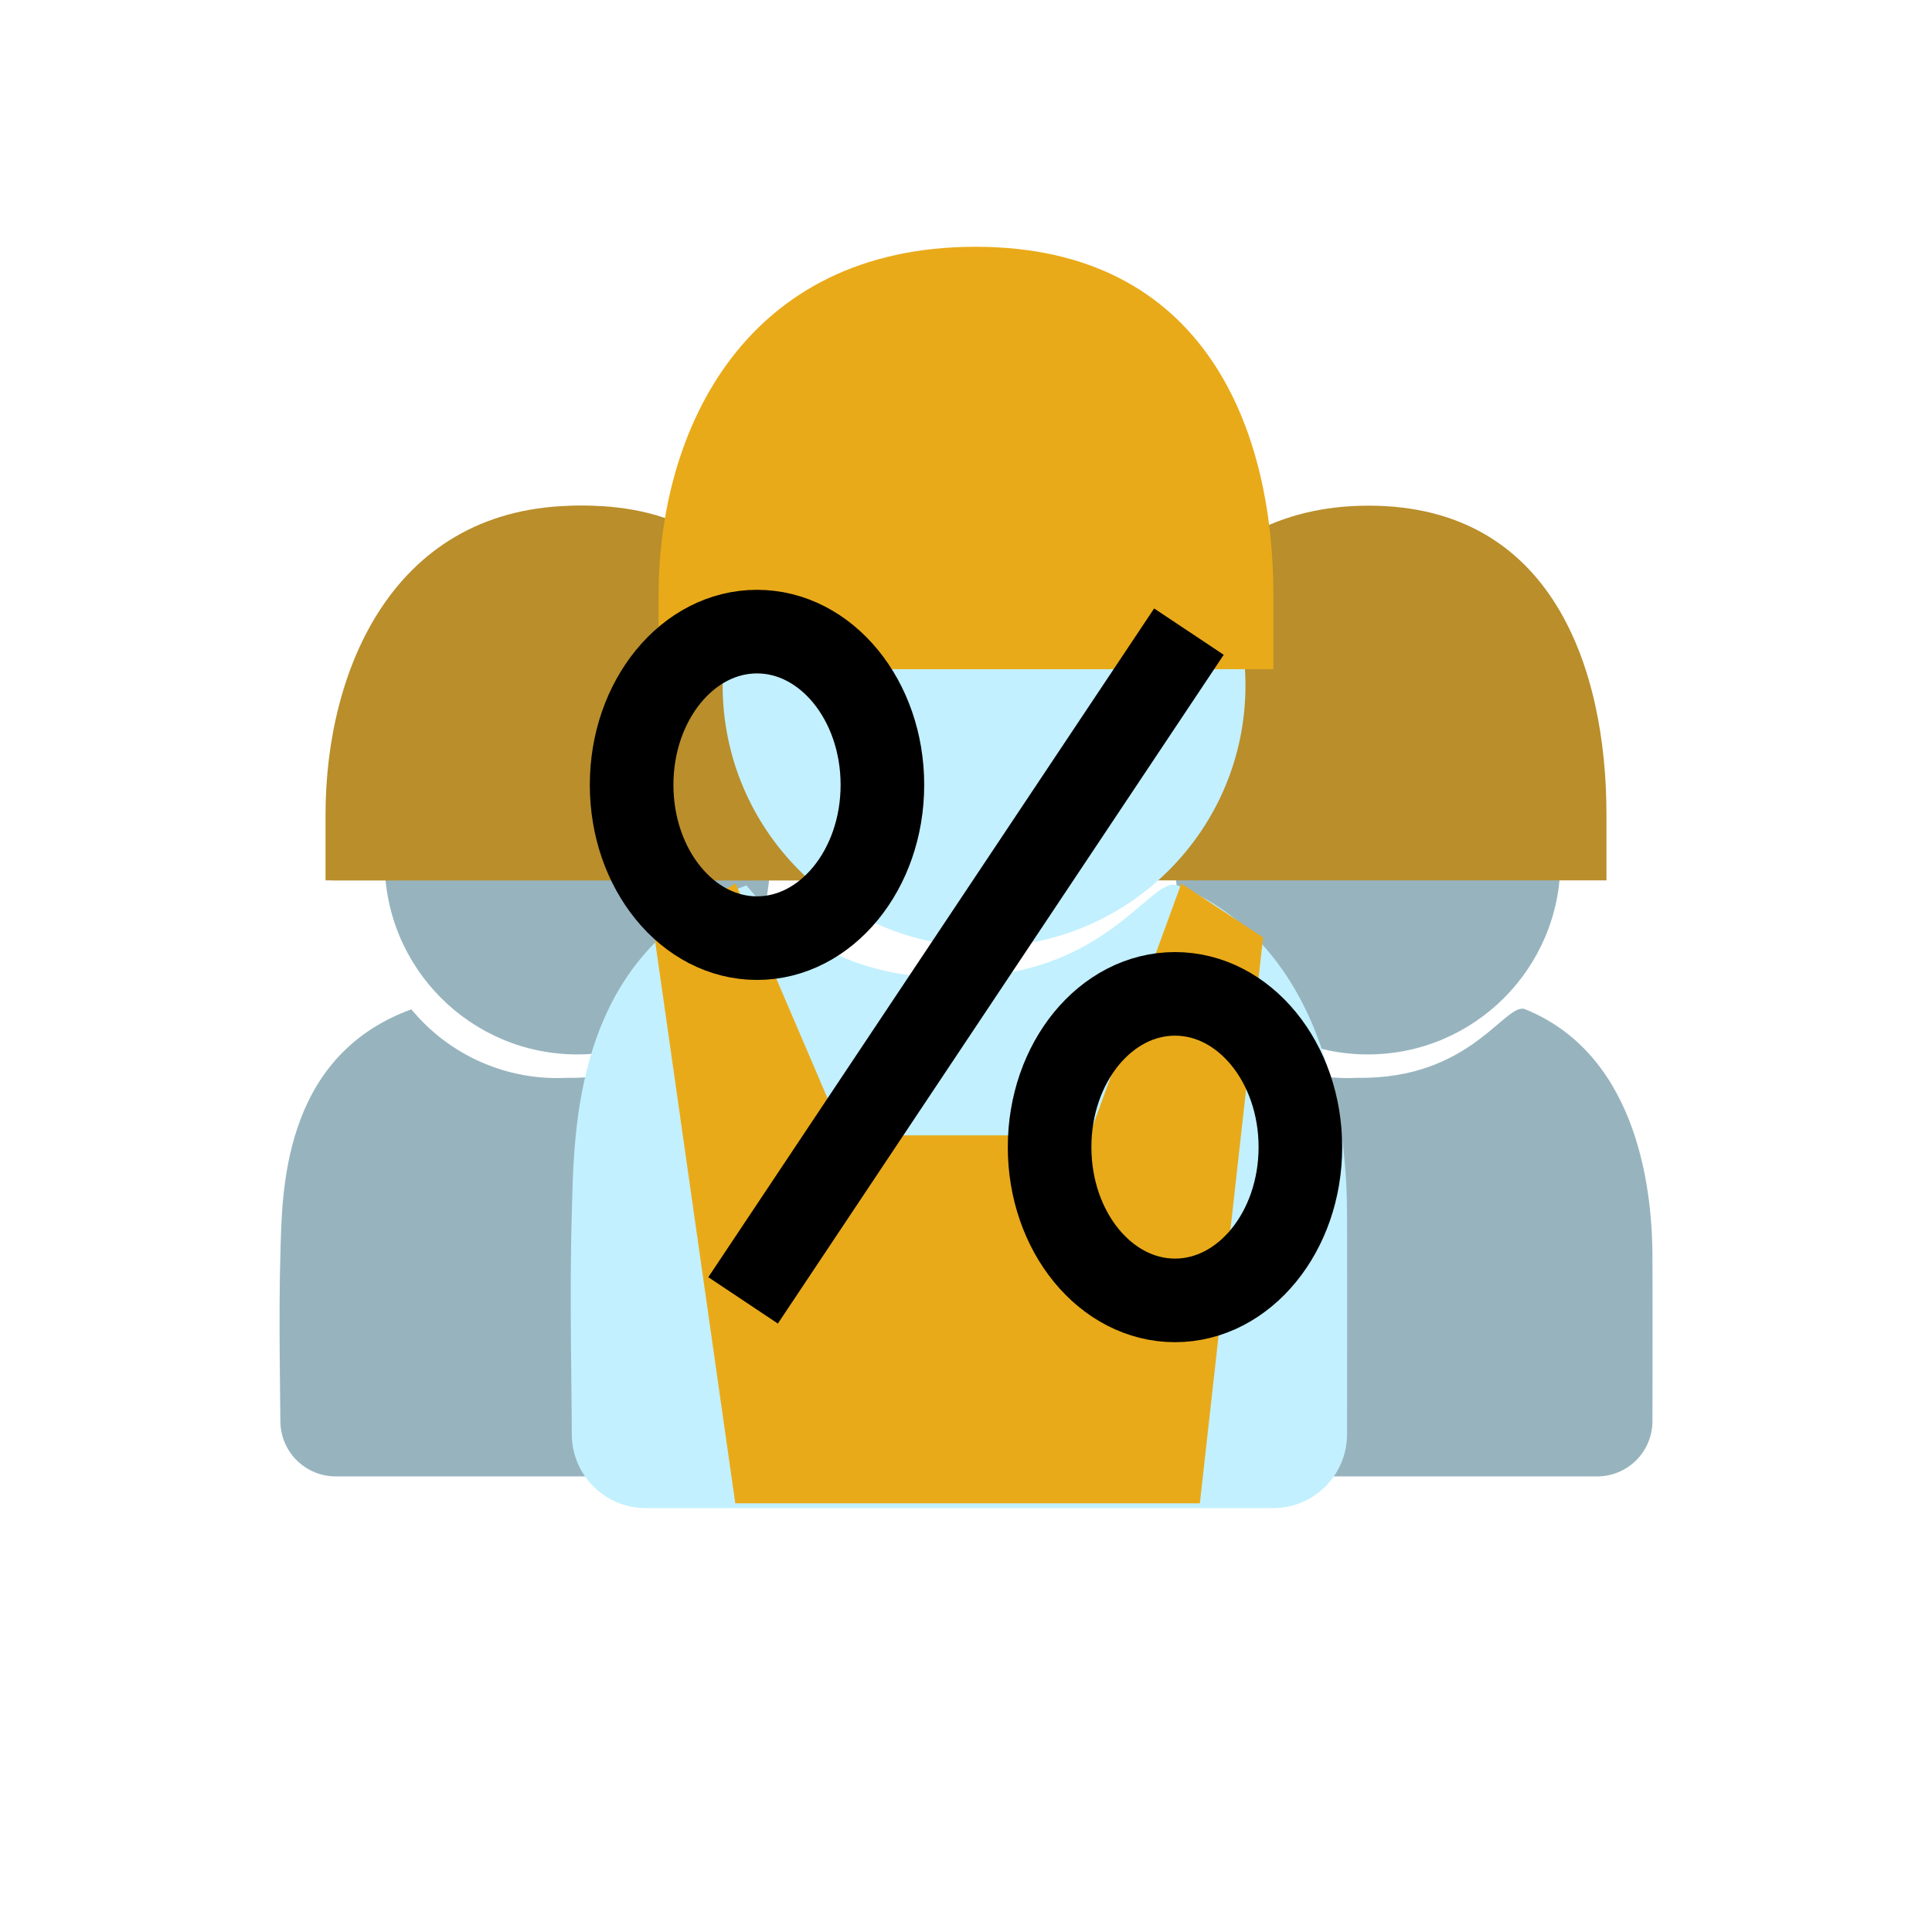
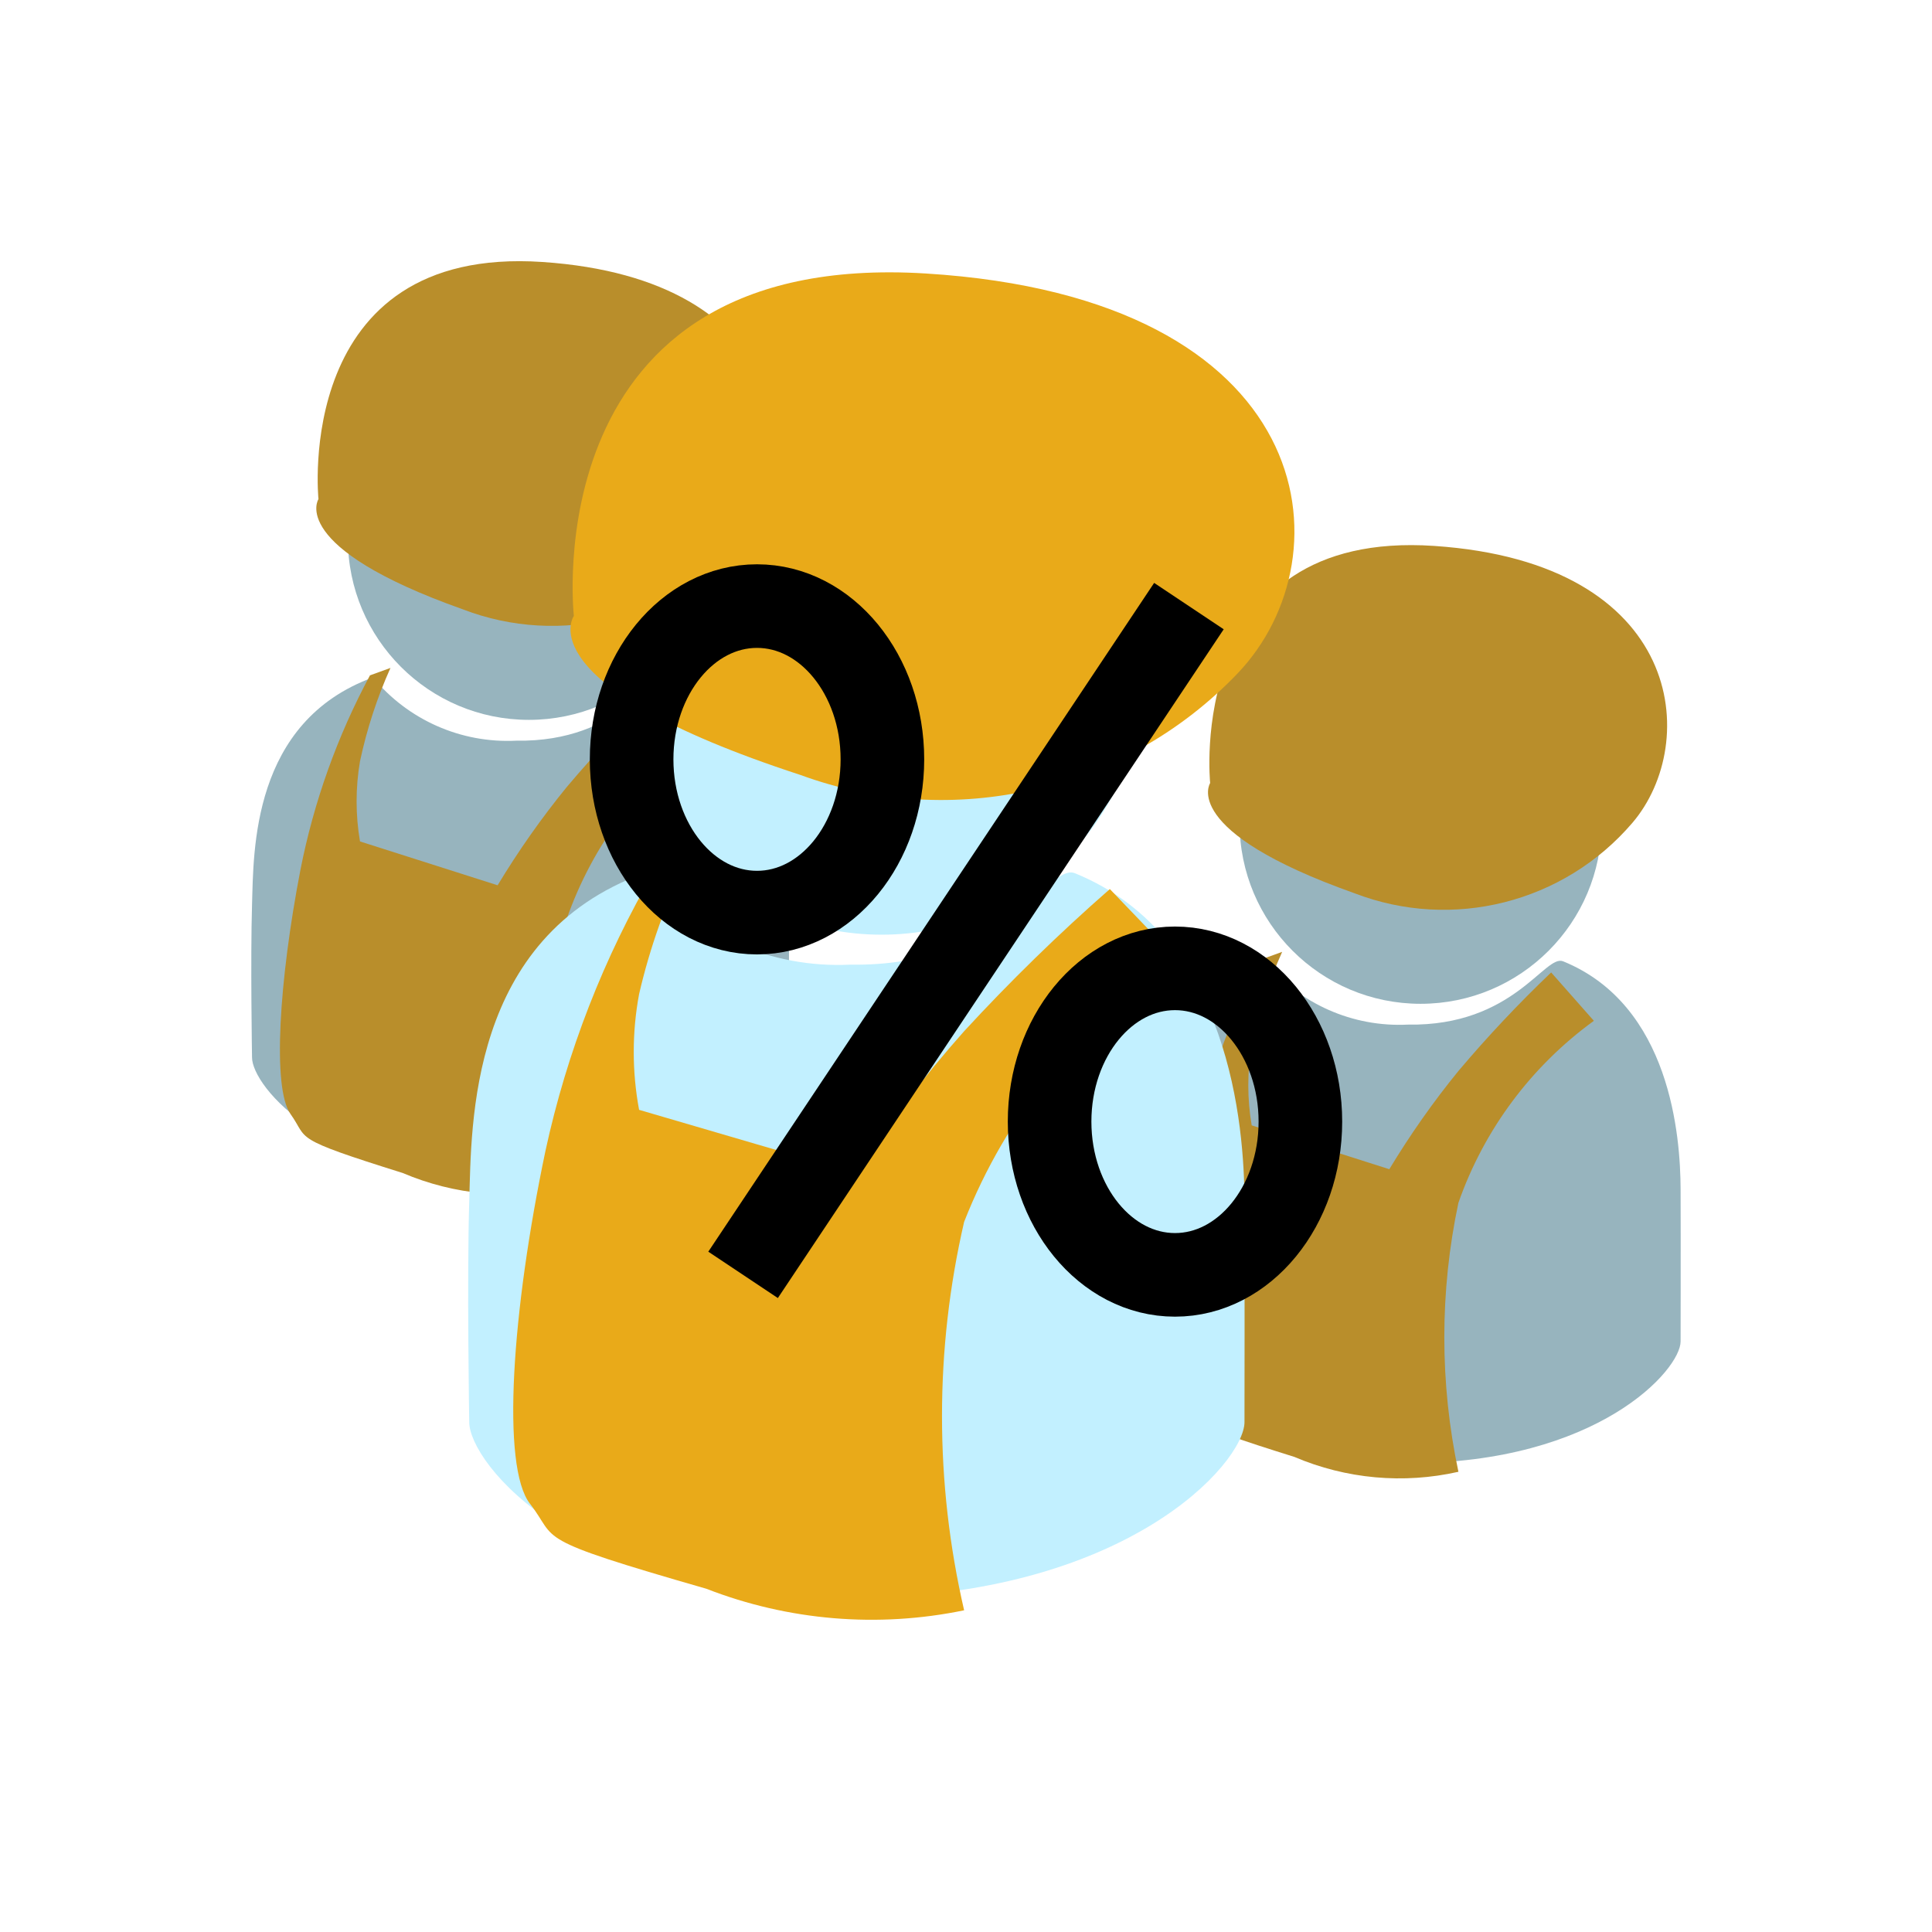
- <svg xmlns="http://www.w3.org/2000/svg" id="infoviewemployees" viewBox="0 0 26 26" shape-rendering="geometricPrecision" text-rendering="geometricPrecision" project-id="e08993d50b634384b48f684430bc7812" export-id="4362fc52c191459c8d8229e794235c1b" cached="false" width="26" height="26">
-   <g id="infoviewemployees-u-workers">
-     <circle id="infoviewemployees-u-infoviewemployees-s-circle1" r="2.592" transform="translate(7.769 11.598)" fill="#97b4be" />
-     <circle id="infoviewemployees-u-infoviewemployees-s-circle2" r="2.592" transform="translate(18.407 11.598)" fill="#97b4be" />
-     <path id="infoviewemployees-u-infoviewemployees-s-path1" d="M3.4,-0.685c2.477,0,3.2,2.2,3.2,4.156v.887h-6.6v-.886c0-1.96.924-4.157,3.4-4.157Z" transform="translate(4.381 7.49)" fill="#b98e2b" />
-     <path id="infoviewemployees-u-infoviewemployees-s-path2" d="M3.4,-0.685c2.477,0,3.2,2.2,3.2,4.156v.887h-6.6v-.886c0-1.96.924-4.157,3.4-4.157Z" transform="translate(4.469 7.49)" fill="#b98e2b" />
-     <path id="infoviewemployees-u-infoviewemployees-s-path3" d="M3.4,-0.685c2.477,0,3.2,2.2,3.2,4.156v.887h-6.6v-.886c0-1.96.924-4.157,3.4-4.157Z" transform="translate(15.019 7.49)" fill="#b98e2b" />
-     <path id="infoviewemployees-u-infoviewemployees-s-path4" d="M1.745,1.12c.511.62,1.285.962,2.087.922c1.548.026,2-1.036,2.267-.922c1.566.639,1.707,2.556,1.71,3.315s0,2.226,0,2.226c0,.198-.078.387-.218.527s-.329.218-.527.218h-6.337c-.198,0-.387-.079-.527-.219s-.218-.33-.218-.527-.024-1.442,0-2.226-.008-2.668,1.763-3.314Z" transform="translate(3.791 12.463)" fill="#97b4be" />
-     <path id="infoviewemployees-u-infoviewemployees-s-path5" d="M1.745,1.12c.511.62,1.285.962,2.087.922c1.548.026,2-1.036,2.267-.922c1.566.639,1.707,2.556,1.71,3.315s0,2.226,0,2.226c0,.198-.078.387-.218.527s-.329.218-.527.218h-6.337c-.198,0-.387-.079-.527-.219s-.218-.33-.218-.527-.024-1.442,0-2.226-.008-2.668,1.763-3.314Z" transform="translate(14.429 12.463)" fill="#97b4be" />
-     <path id="infoviewemployees-u-infoviewemployees-s-path6" d="M2.335,1.123c.681.827,1.713,1.282,2.782,1.229c2.064.034,2.666-1.382,3.022-1.229c2.088.852,2.276,3.407,2.279,4.418s0,2.967,0,2.967c0,.549-.445.994-.994.994h-8.445c-.549,0-.994-.445-.994-.994s-.032-1.922,0-2.967-.01-3.557,2.35-4.418Z" transform="translate(7.71 10.793)" fill="#c2f0ff" />
-     <circle id="infoviewemployees-u-infoviewemployees-s-circle3" r="3.518" transform="translate(13.243 9.224)" fill="#c2f0ff" />
-     <path id="infoviewemployees-u-infoviewemployees-s-path7" d="M4.264,-0.685c3.105,0,4.01,2.476,4.01,4.685v1L0,5v-1c0-2.209,1.159-4.685,4.264-4.685Z" transform="translate(8.863 4.006)" fill="#e9aa19" />
-     <path id="infoviewemployees-u-infoviewemployees-s-path8" d="M314.795,-233.485l1.1,7.716h6.252l.851-7.615-1.1-.726-1.238,3.389h-3.31l-1.451-3.389-1.104.625Z" transform="translate(-306 246)" fill="#e9aa19" />
+ <svg xmlns="http://www.w3.org/2000/svg" id="el6sHWNGcvP1" viewBox="0 0 26 26" shape-rendering="geometricPrecision" text-rendering="geometricPrecision" project-id="33426eec40374750a4d582ac7c4cf75b" export-id="0d542de2799a424bb386714df7248908" cached="false" width="26" height="26">
+   <g transform="translate(-0.427278 -0.350306)">
+     <g clip-path="url(#el6sHWNGcvP18)">
+       <g>
+         <g transform="translate(0.257 2.34)">
+           <path d="M1.608,1.119c.472.572,1.186.888,1.927.851c1.429.024,1.846-.957,2.092-.851c1.446.59,1.576,2.36,1.579,3.06s0,2.055,0,2.055c0,.38-1.109,1.639-3.671,1.639s-3.554-1.259-3.554-1.639c0,0-.022-1.331,0-2.055s-.007-2.463,1.627-3.06Z" transform="translate(15.581 9.829)" fill="#97b4be" />
+           <path d="M1.608,1.119c.472.572,1.186.888,1.927.851c1.429.024,1.846-.957,2.092-.851c1.446.59,1.576,2.36,1.579,3.06s0,2.055,0,2.055c0,.38-1.109,1.639-3.671,1.639s-3.554-1.259-3.554-1.639c0,0-.022-1.331,0-2.055s-.007-2.463,1.627-3.06Z" transform="translate(3.581 6.008)" fill="#97b4be" />
+           <circle r="2.436" transform="translate(19.288 9.083)" fill="#97b4be" />
+           <circle r="2.436" transform="translate(7.288 5.262)" fill="#97b4be" />
+           <path d="M305.359,-241.449c0,0-.421.644,1.939,1.482c1.322.51,2.822.131,3.743-.946s.7-3.5-2.667-3.727-3.015,3.191-3.015,3.191Z" transform="translate(-288.903 249.997)" fill="#b98e2b" />
+           <path d="M305.359,-241.449c0,0-.421.644,1.939,1.482c1.322.51,2.822.131,3.743-.946s.7-3.5-2.667-3.727-3.015,3.191-3.015,3.191Z" transform="translate(-300.903 246.176)" fill="#b98e2b" />
+           <path d="M310.017,-236.413c-.843.612-1.479,1.466-1.823,2.449-.253,1.193-.253,2.427,0,3.62-.738.167-1.511.097-2.207-.2-1.528-.478-1.26-.445-1.509-.792s-.155-1.8.133-3.291c.18-.913.495-1.794.935-2.614l.276-.1c-.181.403-.318.824-.41,1.256-.061.357-.061.722,0,1.079l1.852.59c.279-.462.59-.905.931-1.323.392-.464.808-.906,1.247-1.325l.575.651Z" transform="translate(-288.397 248.161)" fill="#b98e2b" />
+           <path d="M310.017,-236.413c-.843.612-1.479,1.466-1.823,2.449-.253,1.193-.253,2.427,0,3.62-.738.167-1.511.097-2.207-.2-1.528-.478-1.26-.445-1.509-.792s-.155-1.8.133-3.291c.18-.913.495-1.794.935-2.614l.276-.1c-.181.403-.318.824-.41,1.256-.061.357-.061.722,0,1.079l1.852.59c.279-.462.59-.905.931-1.323.392-.464.808-.906,1.247-1.325l.575.651Z" transform="translate(-300.397 244.34)" fill="#b98e2b" />
+         </g>
+         <path d="M2.335,1.123c.681.827,1.713,1.282,2.782,1.229c2.064.034,2.666-1.382,3.022-1.229c2.088.852,2.276,3.407,2.279,4.418s0,2.967,0,2.967c0,.549-1.6,2.367-5.3,2.367s-5.133-1.819-5.133-2.367c0,0-.032-1.922,0-2.967s-.01-3.557,2.35-4.418Z" transform="translate(6.757 10.98)" fill="#c2f0ff" />
+         <circle r="3.518" transform="translate(12.291 9.411)" fill="#c2f0ff" />
+         <path d="M305.375,-240.027c0,0-.662.93,3.048,2.14c2.058.755,4.369.219,5.884-1.366s1.1-5.053-4.193-5.382-4.739,4.608-4.739,4.608Z" transform="translate(-297.225 248.666)" fill="#e9aa19" />
+         <path d="M313.268,-236c-1.297.855-2.298,2.09-2.866,3.536-.397,1.72-.397,3.507,0,5.227-1.16.24-2.365.14-3.469-.29-2.4-.69-1.982-.642-2.373-1.143s-.244-2.6.208-4.751c.288-1.328.784-2.601,1.47-3.774l.435-.148c-.283.578-.5,1.186-.645,1.813-.096.515-.096,1.043,0,1.558l2.911.852c.441-.671.93-1.31,1.463-1.91.619-.672,1.273-1.311,1.961-1.913l.905.943Z" transform="translate(-297 249.258)" fill="#e9aa19" />
+       </g>
+       <clipPath id="el6sHWNGcvP18">
+         <rect width="26" height="26" rx="0" ry="0" />
+       </clipPath>
+     </g>
  </g>
-   <g id="infoviewemployees-u-percent" transform="matrix(.75 0 0 0.75 8.5 8.5)">
-     <ellipse id="infoviewemployees-u-infoviewemployees-s-ellipse1" rx="2.25" ry="2.75" transform="translate(2.25 2.75)" fill="none" stroke="#000" stroke-width="1.5" />
-     <ellipse id="infoviewemployees-u-infoviewemployees-s-ellipse2" rx="2.25" ry="2.75" transform="translate(9.75 9.25)" fill="none" stroke="#000" stroke-width="1.5" />
-     <line id="infoviewemployees-u-infoviewemployees-s-line1" x1="2" y1="12" x2="10" y2="0" fill="none" stroke="#000" stroke-width="1.5" />
+   <g transform="matrix(0.75 0 0 0.75 8.5 8.156539)">
+     <ellipse rx="2.25" ry="2.75" transform="translate(2.25 2.75)" fill="none" stroke="#000" stroke-width="1.5" />
+     <ellipse rx="2.25" ry="2.75" transform="translate(9.75 9.25)" fill="none" stroke="#000" stroke-width="1.5" />
+     <line x1="2" y1="12" x2="10" y2="0" fill="none" stroke="#000" stroke-width="1.5" />
  </g>
</svg>
